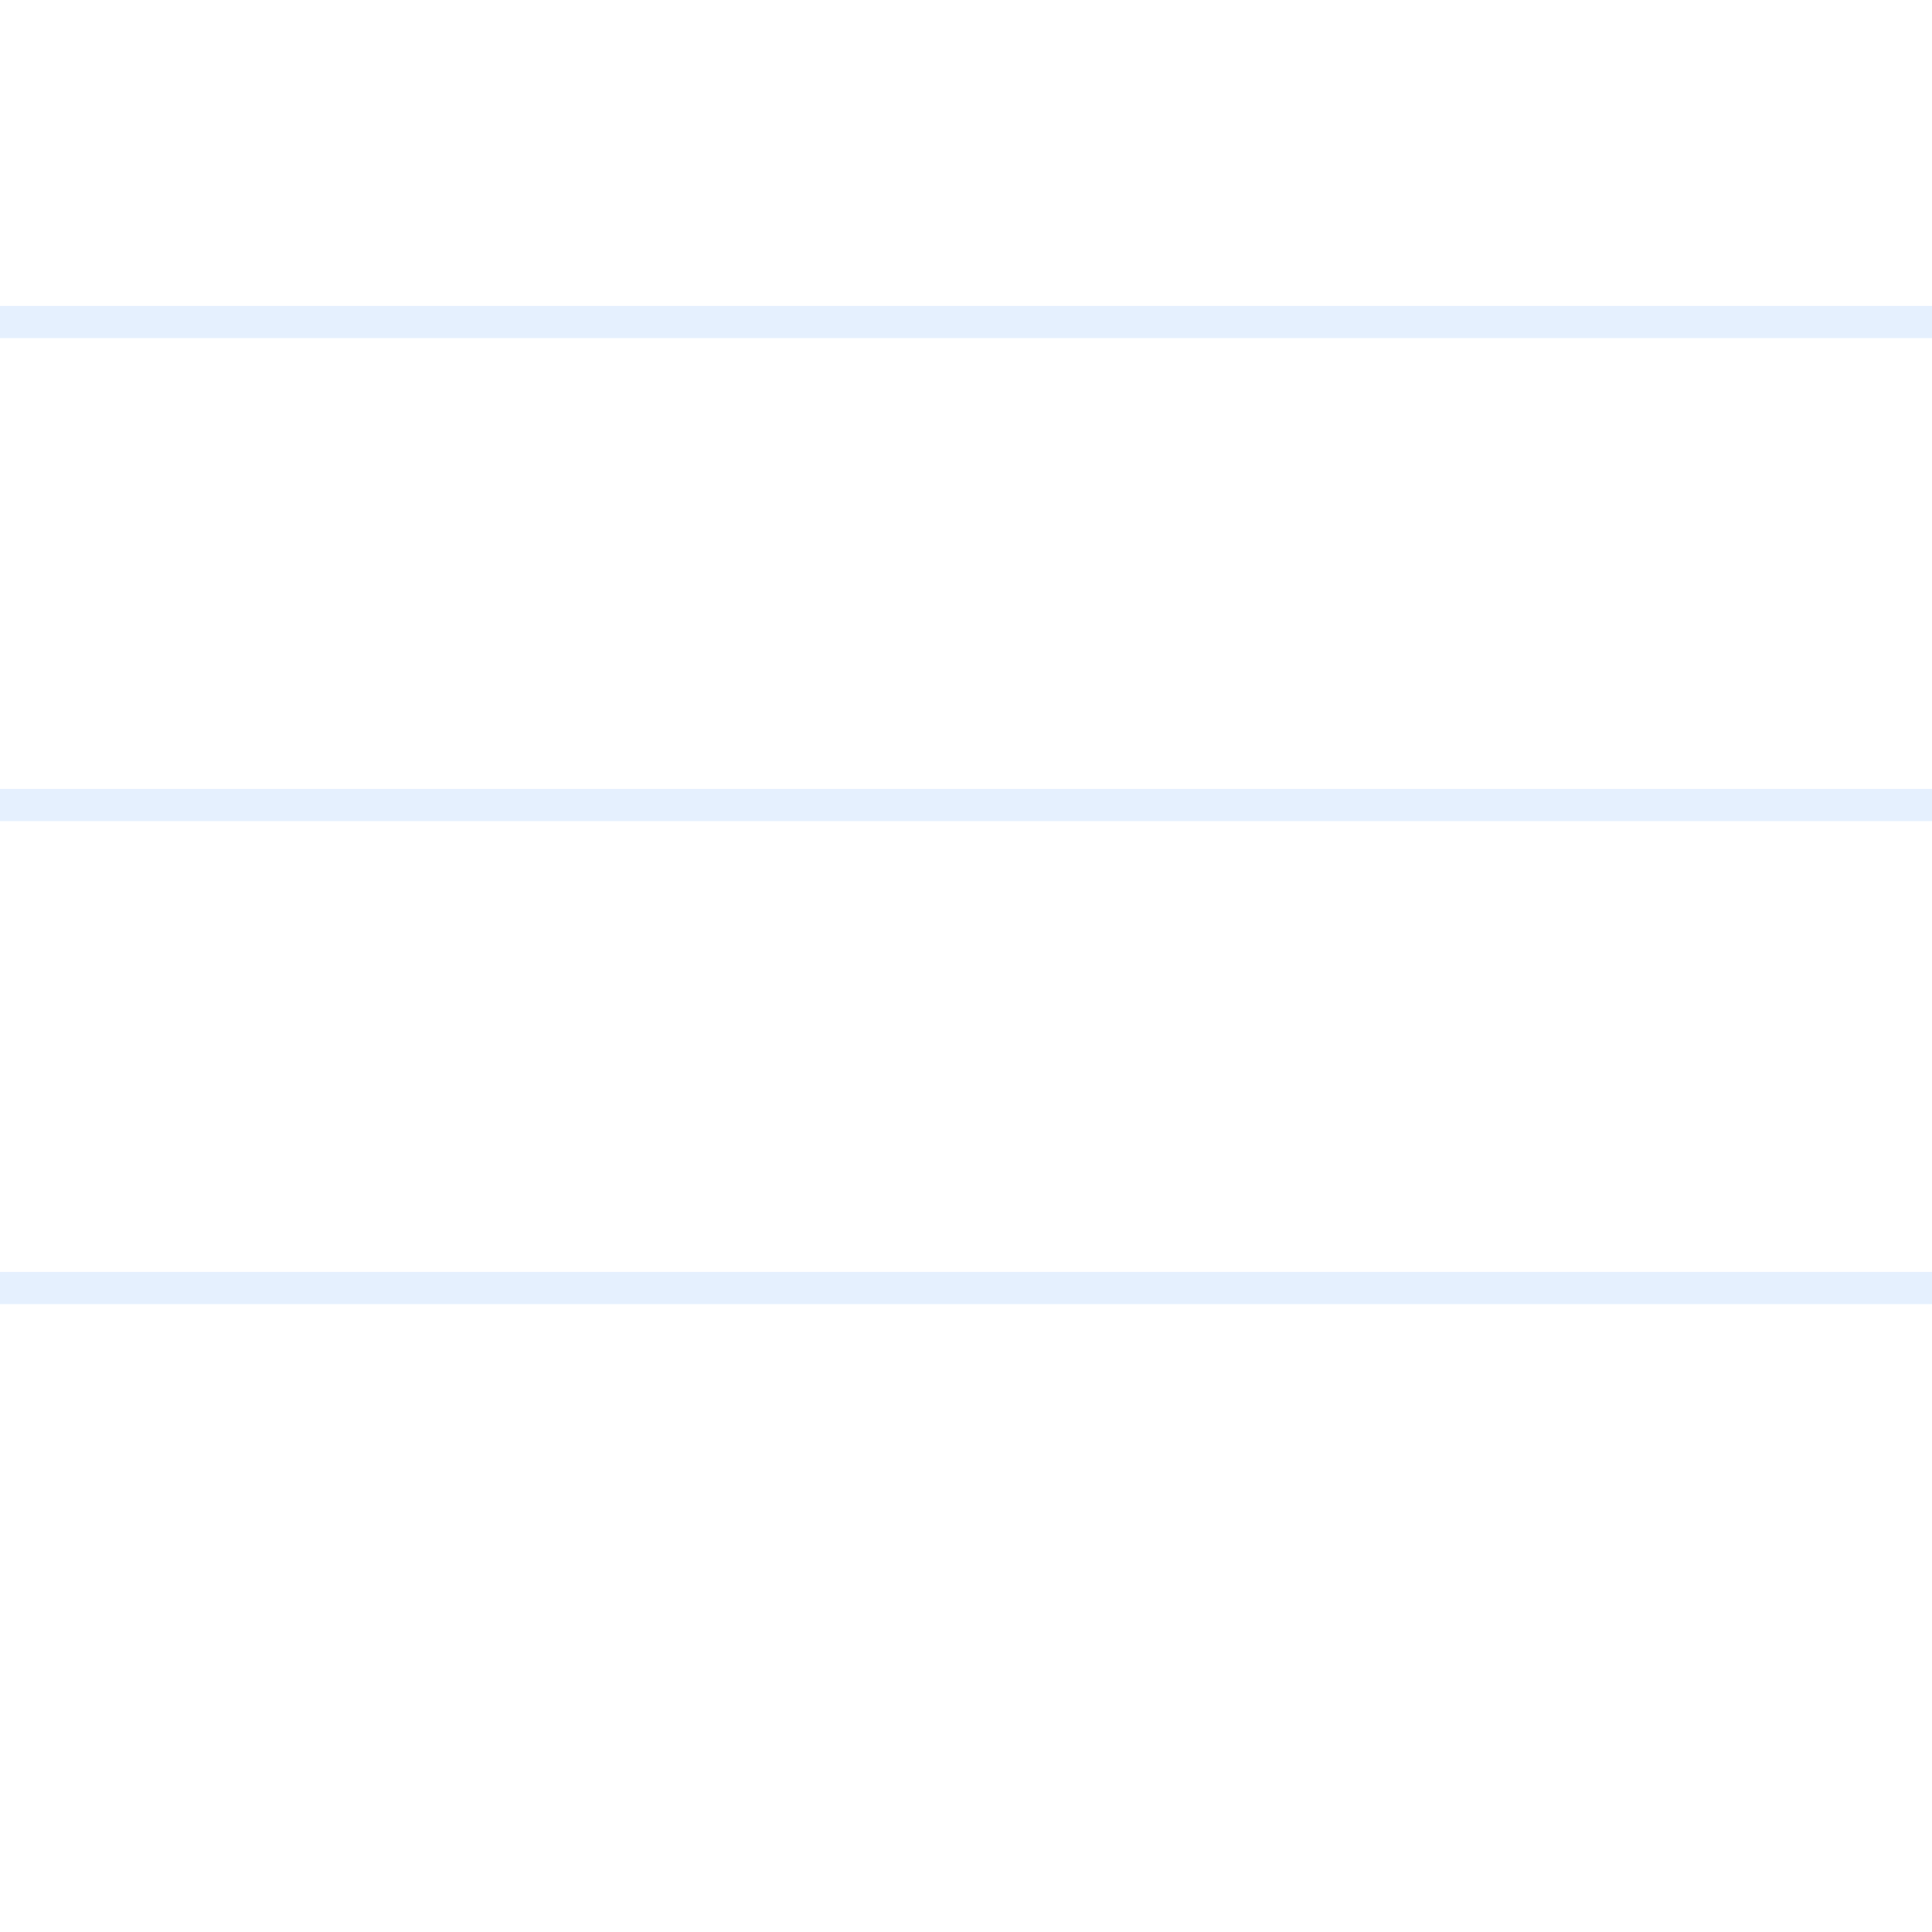
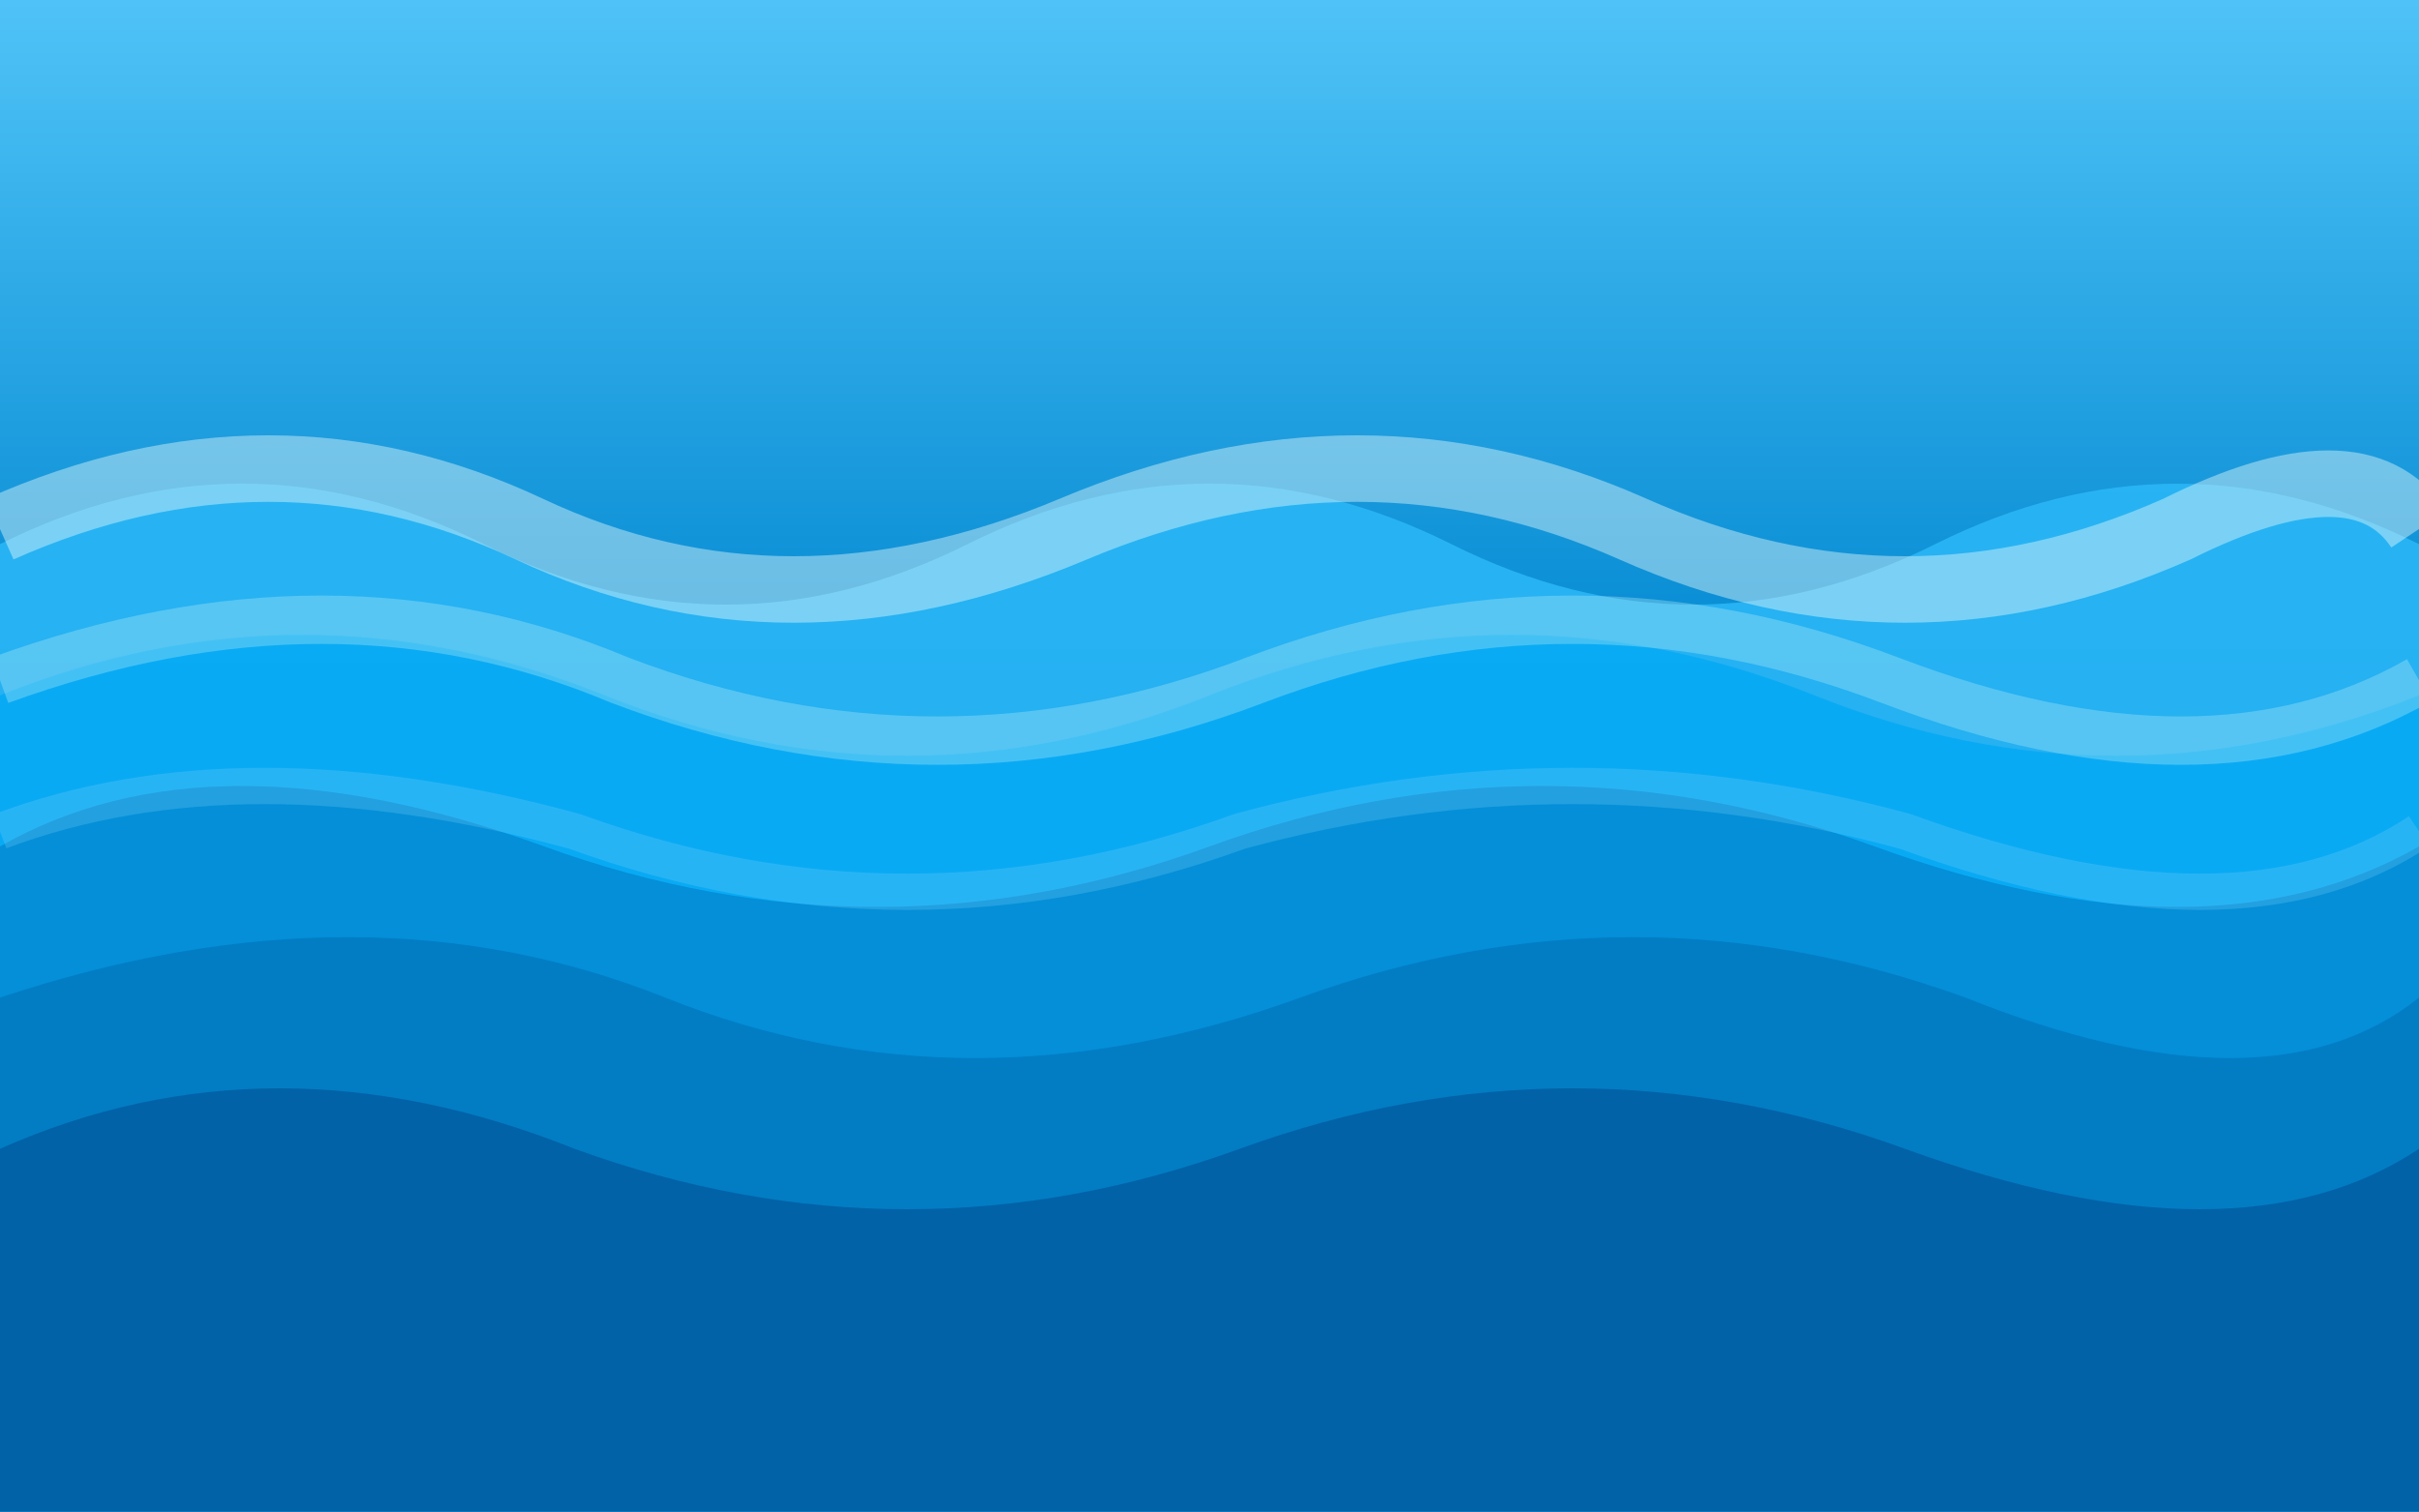
- <svg xmlns="http://www.w3.org/2000/svg" viewBox="0 0 120 120">
-   <rect width="120" height="120" fill="transparent" />
-   <path d="M0 20 H120 M0 50 H120 M0 80 H120" stroke="#bfdbfe" stroke-opacity="0.4" stroke-width="2" />
+ <svg xmlns="http://www.w3.org/2000/svg" aria-labelledby="title" viewBox="0 0 800 500" height="500" width="800">
+   <defs>
+     <linearGradient y2="100%" x2="0%" y1="0%" x1="0%" id="seaGradient">
+       <stop stop-color="#4fc3f7" offset="0%" />
+       <stop stop-color="#0288d1" offset="45%" />
+       <stop stop-color="#01579b" offset="80%" />
+       <stop stop-color="#013a6e" offset="100%" />
+     </linearGradient>
+   </defs>
+   <rect fill="url(#seaGradient)" height="500" width="800" />
+   <path opacity="0.9" fill="#29b6f6" d="M0 180             Q80 140 160 180             Q240 220 320 180             Q400 140 480 180             Q560 220 640 180             Q720 140 800 180             L800 500 L0 500 Z" />
+   <path opacity="0.85" fill="#03a9f4" d="M0 230             Q100 190 200 230             Q300 270 400 230             Q500 190 600 230             Q700 270 800 230             L800 500 L0 500 Z" />
+   <path opacity="0.8" fill="#0288d1" d="M0 280             Q70 240 180 280             Q290 320 400 280             Q510 240 620 280             Q730 320 800 280             L800 500 L0 500 Z" />
+   <path opacity="0.75" fill="#0277bd" d="M0 330             Q120 290 220 330             Q320 370 430 330             Q540 290 650 330             Q750 370 800 330             L800 500 L0 500 Z" />
+   <path opacity="0.7" fill="#01579b" d="M0 380             Q90 340 190 380             Q300 420 410 380             Q520 340 630 380             Q740 420 800 380             L800 500 L0 500 Z" />
+   <path stroke-opacity="0.45" stroke-width="22" stroke="#e0f7fa" fill="none" d="M0 175             Q90 135 175 175             Q260 215 355 175             Q450 135 540 175             Q630 215 720 175             Q780 145 800 175" />
+   <path stroke-opacity="0.35" stroke-width="16" stroke="#b2ebf2" fill="none" d="M0 225             Q110 185 205 225             Q310 265 415 225             Q520 185 625 225             Q730 265 800 225" />
+   <path stroke-opacity="0.25" stroke-width="12" stroke="#81d4fa" fill="none" d="M0 275             Q80 245 190 275             Q300 315 410 275             Q520 245 630 275             Q740 315 800 275" />
</svg>
